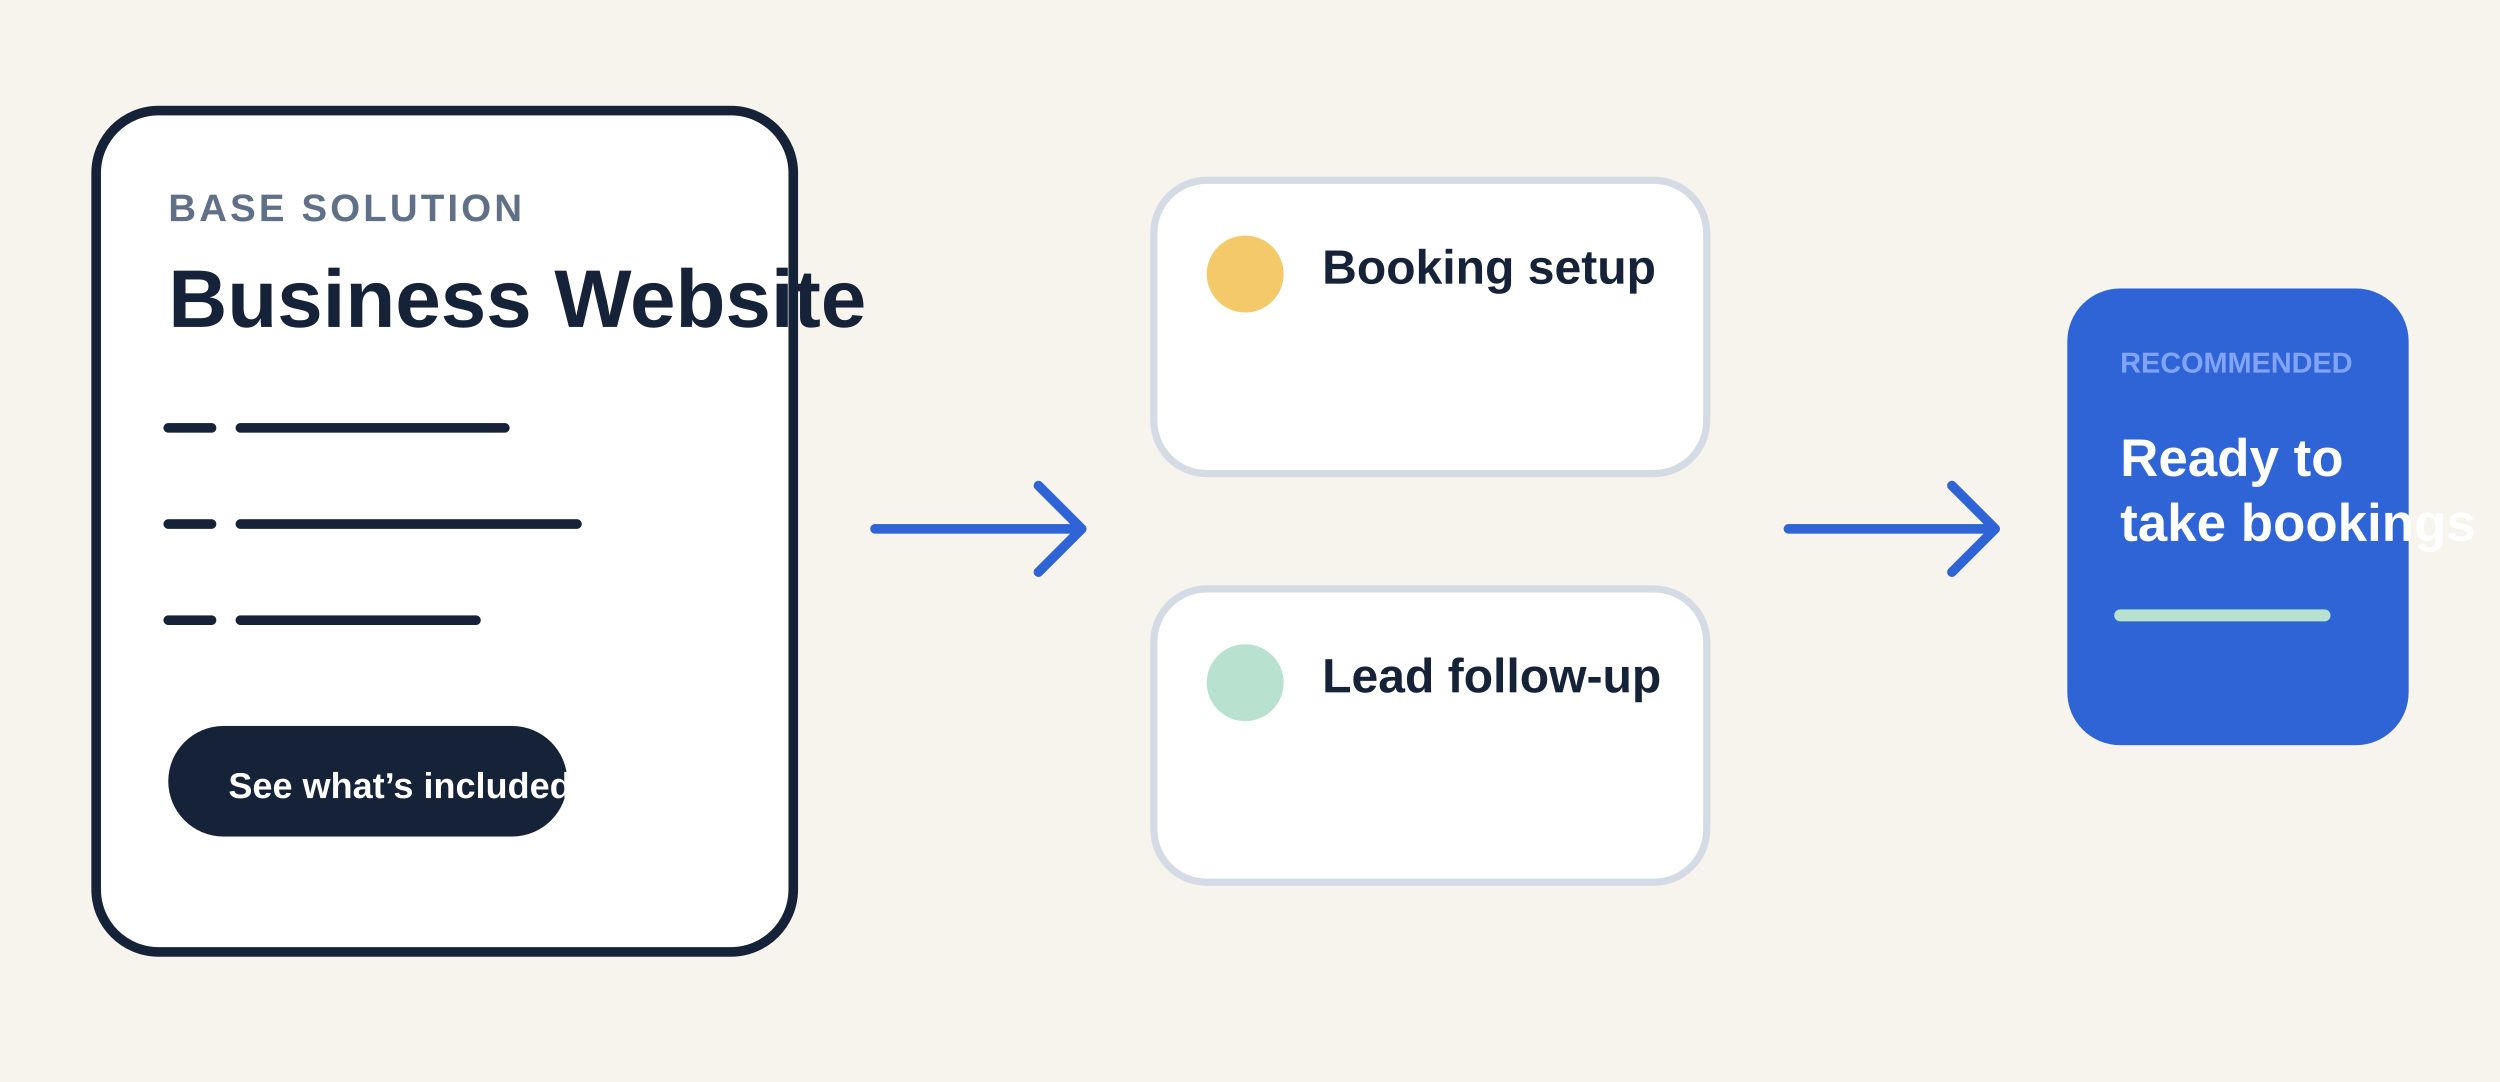
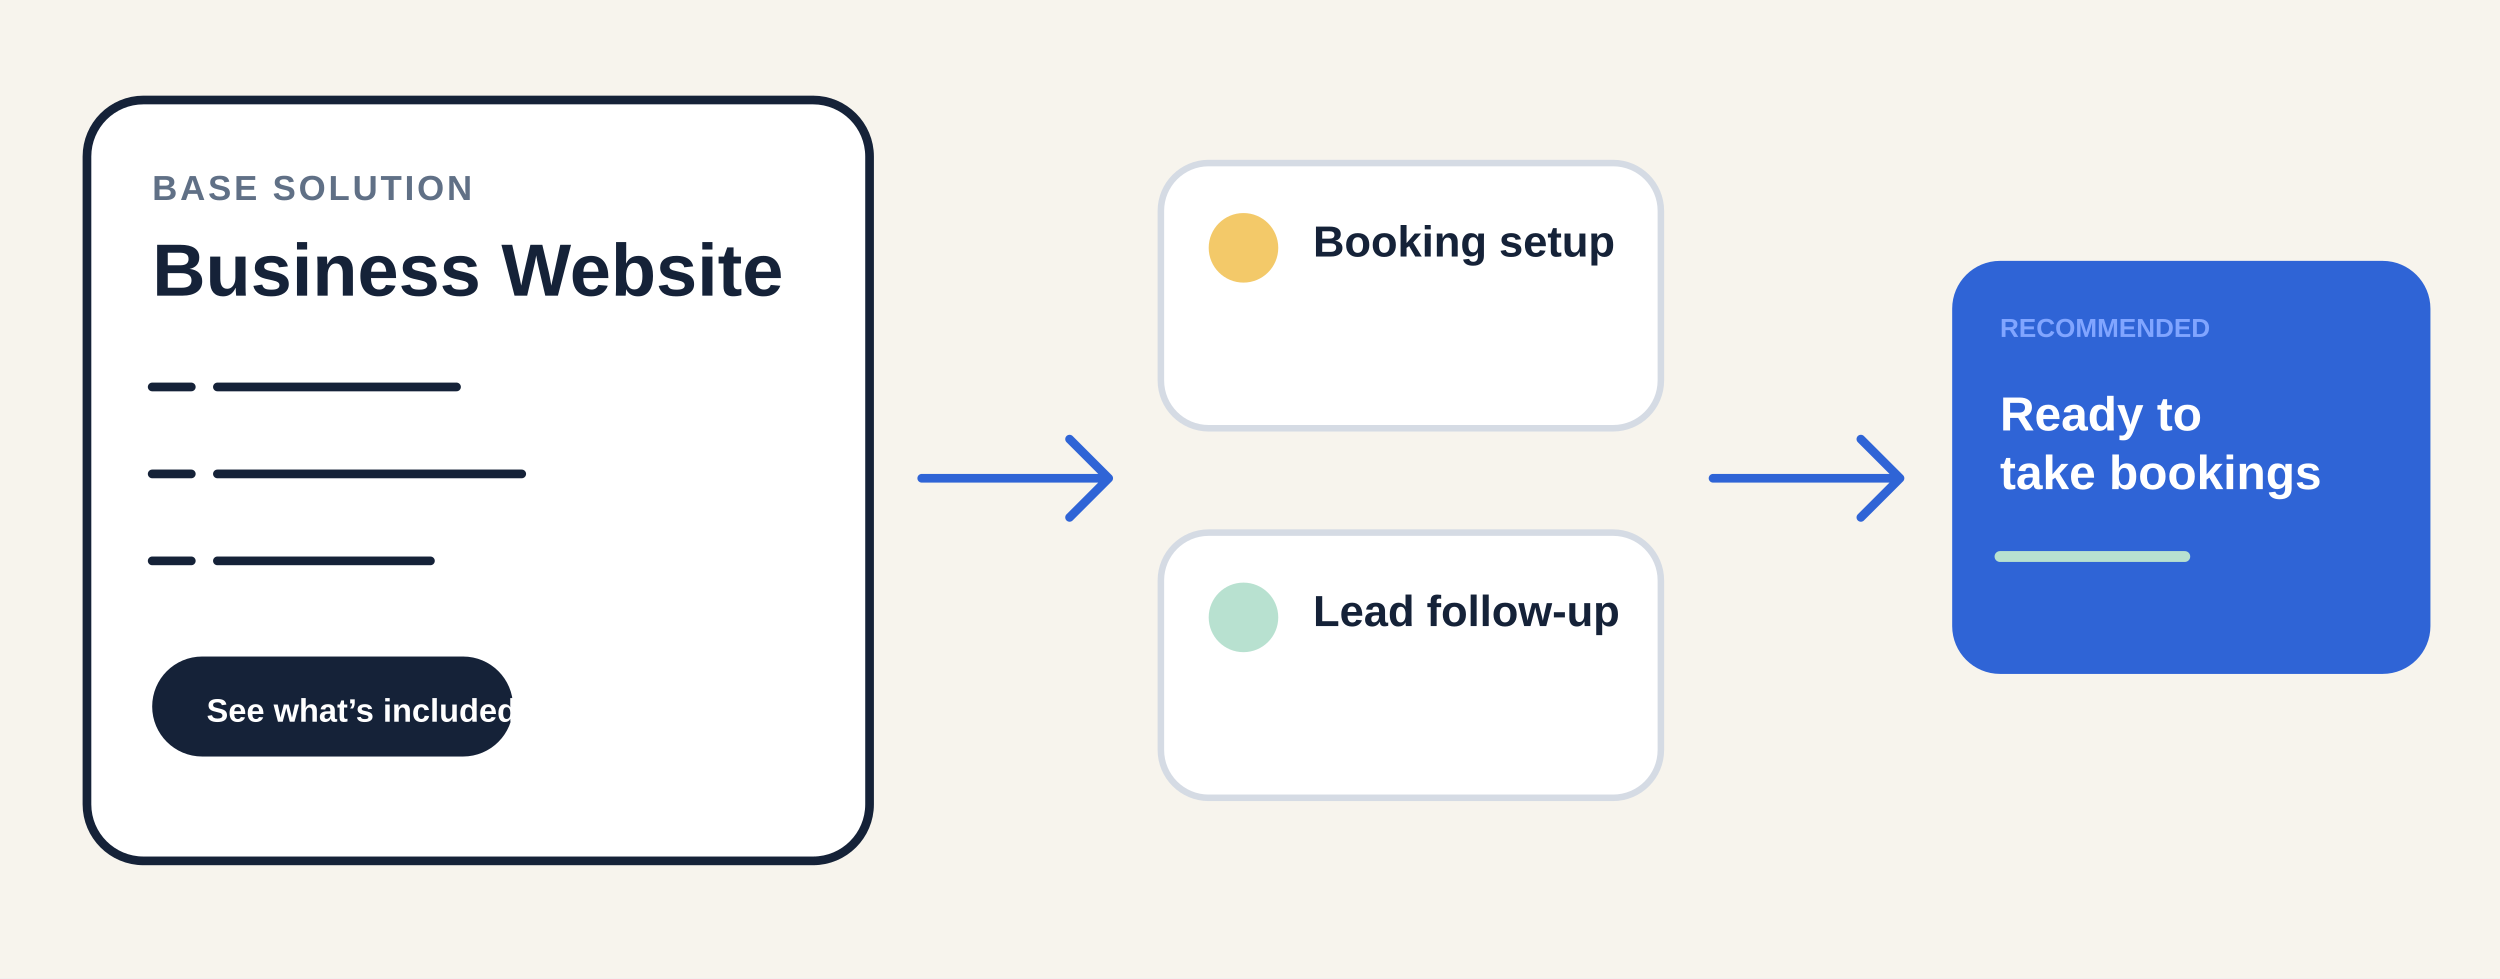
- <svg xmlns="http://www.w3.org/2000/svg" width="1040" height="450" viewBox="0 0 1040 450" role="img" aria-labelledby="title desc">
+ <svg xmlns="http://www.w3.org/2000/svg" width="1150" height="450" viewBox="0 0 1150 450" role="img" aria-labelledby="title desc">
  <style>text{font-family:Arial,Helvetica,sans-serif}.k{fill:none;stroke:#152238;stroke-width:4;stroke-linecap:round;stroke-linejoin:round}.l{fill:none;stroke:#2F64D6;stroke-width:4;stroke-linecap:round;stroke-linejoin:round}.m{fill:#B8E1D0}.b{fill:#2F64D6}.i{fill:#152238}.p{fill:#F7F4ED}.s{fill:#607086;font-size:16px;font-weight:700;letter-spacing:1.3px}.h{fill:#152238;font-size:34px;font-weight:700}</style>
-   <rect width="1040" height="450" fill="#F7F4ED" />
-   <rect x="40" y="46" width="290" height="350" rx="26" fill="#FFFFFF" stroke="#152238" stroke-width="4" />
+   <rect width="1150" height="450" fill="#F7F4ED" />
+   <rect x="40" y="46" width="360" height="350" rx="26" fill="#FFFFFF" stroke="#152238" stroke-width="4" />
  <text x="70" y="92" class="s">BASE SOLUTION</text>
  <text x="70" y="136" class="h">Business Website</text>
  <path d="M70 178h18m12 0h110M70 218h18m12 0h140M70 258h18m12 0h98" class="k" />
  <rect x="70" y="302" width="166" height="46" rx="23" fill="#152238" />
  <text x="95" y="332" fill="white" font-size="15" font-weight="700">See what’s included</text>
-   <path d="M364 220h86m-18-18 18 18-18 18" class="l" />
-   <rect x="480" y="75" width="230" height="122" rx="22" fill="#FFFFFF" stroke="#D5DBE4" stroke-width="3" />
-   <circle cx="518" cy="114" r="16" fill="#F3C969" />
-   <text x="550" y="118" font-size="20" font-weight="700" fill="#152238">Booking setup</text>
-   <rect x="480" y="245" width="230" height="122" rx="22" fill="#FFFFFF" stroke="#D5DBE4" stroke-width="3" />
-   <circle cx="518" cy="284" r="16" fill="#B8E1D0" />
-   <text x="550" y="288" font-size="20" font-weight="700" fill="#152238">Lead follow-up</text>
-   <path d="M744 220h86m-18-18 18 18-18 18" class="l" />
-   <rect x="860" y="120" width="142" height="190" rx="22" fill="#2F64D6" />
-   <text x="882" y="155" fill="#81A5FF" font-size="12" font-weight="700">RECOMMENDED</text>
-   <text x="882" y="198" fill="white" font-size="22" font-weight="700">Ready to</text>
-   <text x="882" y="225" fill="white" font-size="22" font-weight="700">take bookings</text>
-   <path d="M882 256h85" stroke="#B8E1D0" stroke-width="5" stroke-linecap="round" />
+   <path d="M424 220h86m-18-18 18 18-18 18" class="l" />
+   <rect x="534" y="75" width="230" height="122" rx="22" fill="#FFFFFF" stroke="#D5DBE4" stroke-width="3" />
+   <circle cx="572" cy="114" r="16" fill="#F3C969" />
+   <text x="604" y="118" font-size="20" font-weight="700" fill="#152238">Booking setup</text>
+   <rect x="534" y="245" width="230" height="122" rx="22" fill="#FFFFFF" stroke="#D5DBE4" stroke-width="3" />
+   <circle cx="572" cy="284" r="16" fill="#B8E1D0" />
+   <text x="604" y="288" font-size="20" font-weight="700" fill="#152238">Lead follow-up</text>
+   <path d="M788 220h86m-18-18 18 18-18 18" class="l" />
+   <rect x="898" y="120" width="220" height="190" rx="22" fill="#2F64D6" />
+   <text x="920" y="155" fill="#81A5FF" font-size="12" font-weight="700">RECOMMENDED</text>
+   <text x="920" y="198" fill="white" font-size="22" font-weight="700">Ready to</text>
+   <text x="920" y="225" fill="white" font-size="22" font-weight="700">take bookings</text>
+   <path d="M920 256h85" stroke="#B8E1D0" stroke-width="5" stroke-linecap="round" />
</svg>
